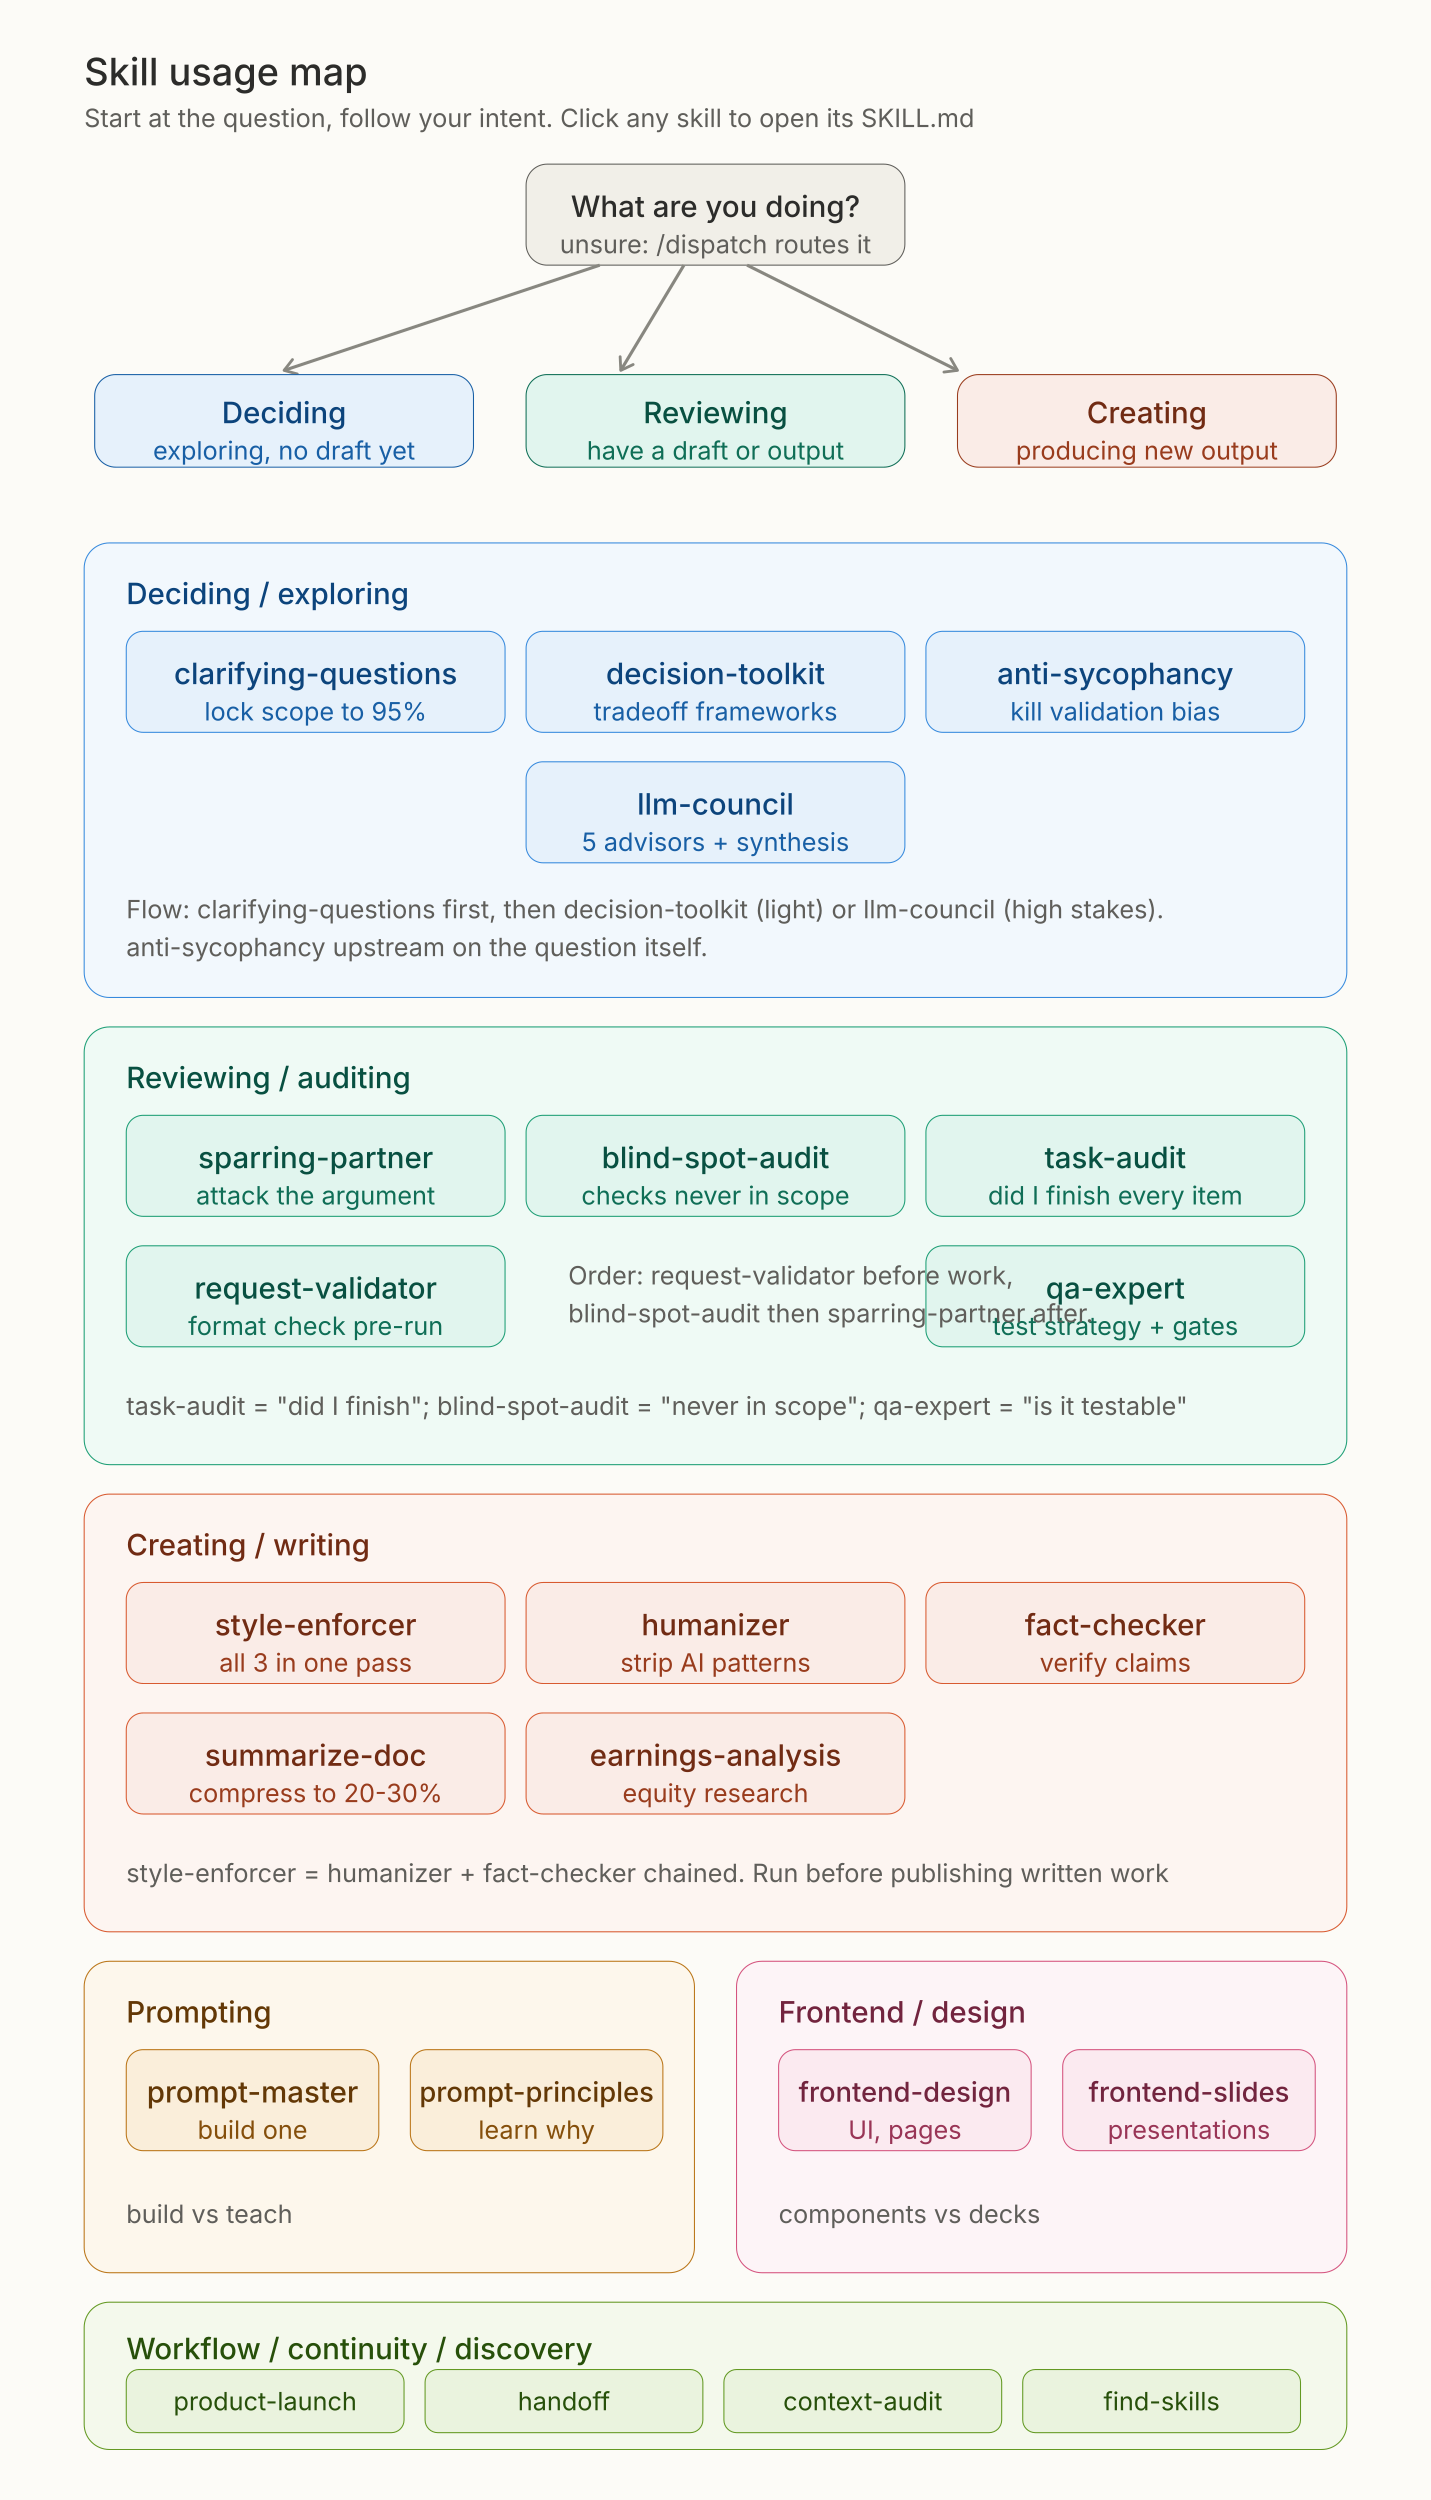
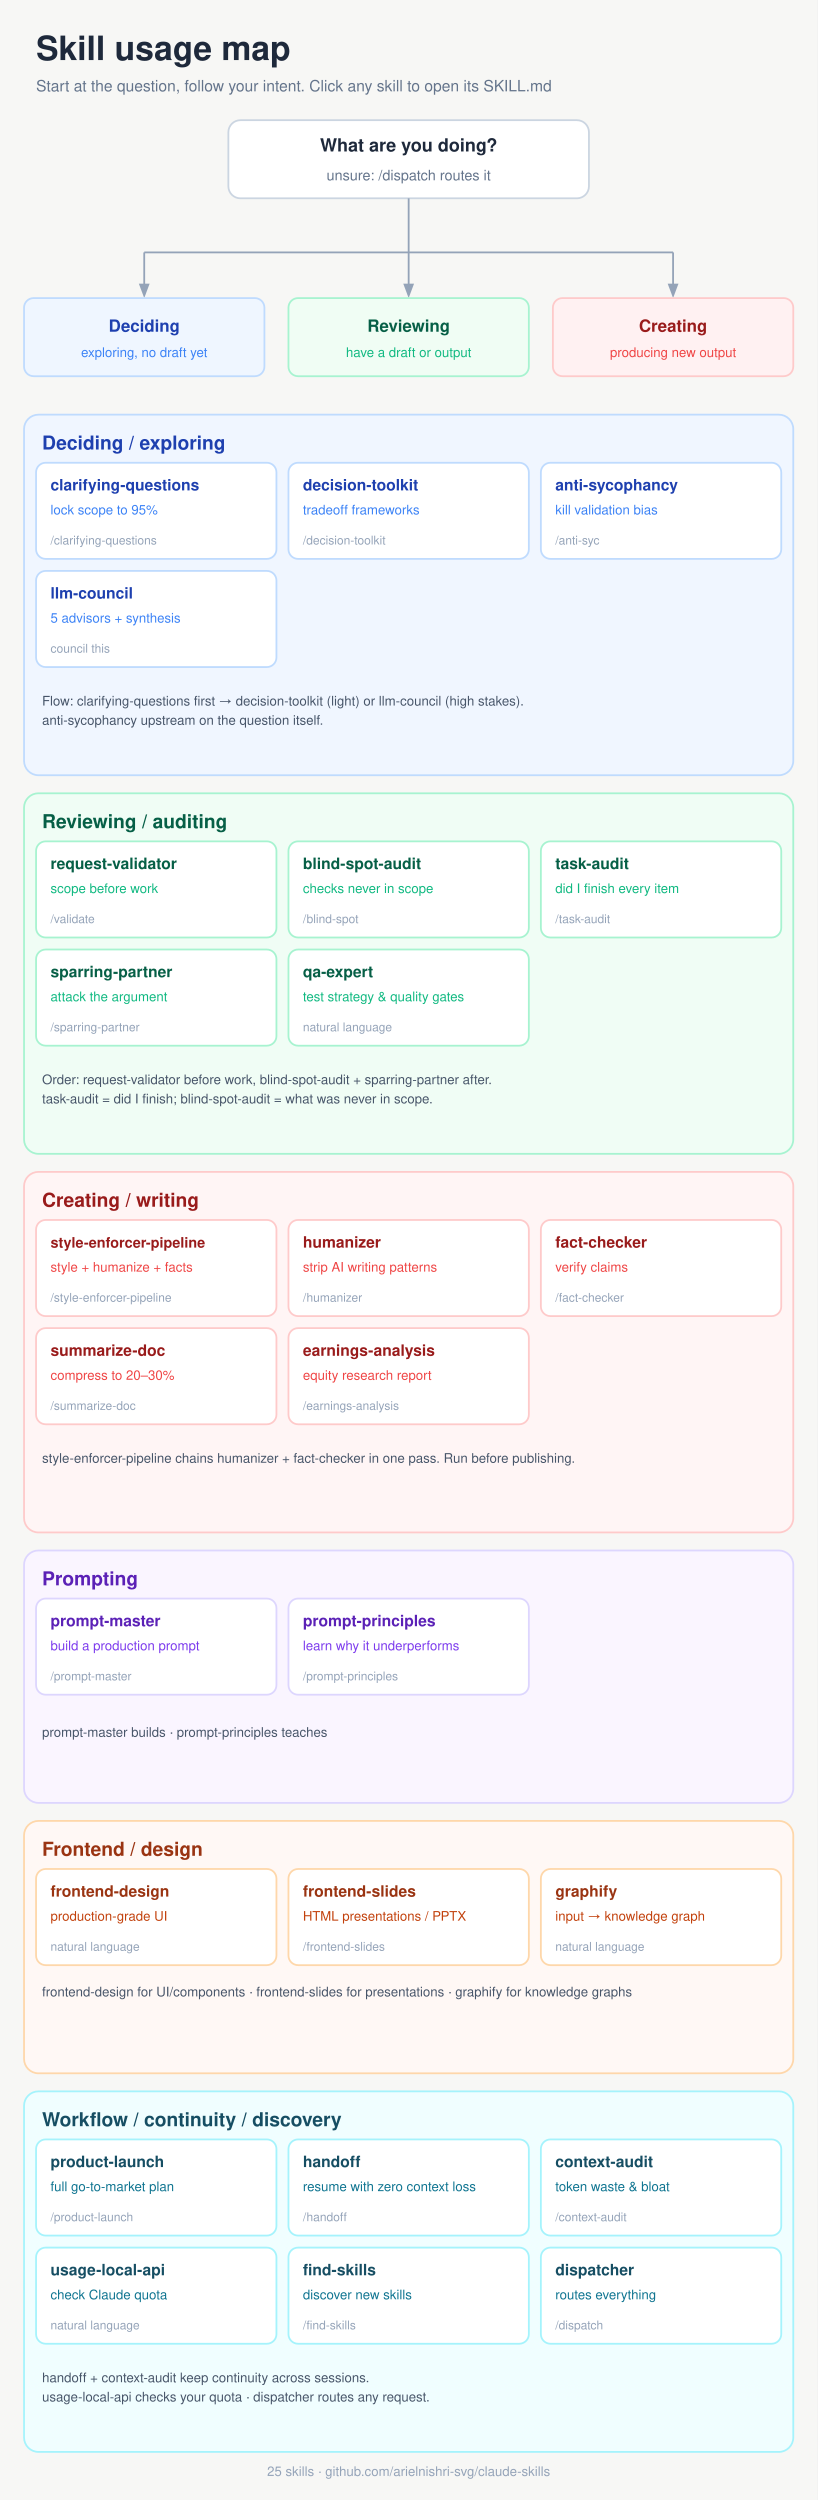
- <svg xmlns="http://www.w3.org/2000/svg" width="680" viewBox="0 0 680 1188" role="img" font-family="system-ui, -apple-system, sans-serif">
-   <style>
- .t{fill:#2C2C2A;font-size:14px;font-weight:500}
- .ts{fill:#5F5E5A;font-size:12px}
- .title{fill:#2C2C2A;font-size:18px;font-weight:500}
- a{cursor:pointer}
- </style>
+ <svg xmlns="http://www.w3.org/2000/svg" width="680" height="2080" viewBox="0 0 680 2080" font-family="system-ui,-apple-system,'Segoe UI',Helvetica,sans-serif">
  <defs>
-     <marker id="arrow" viewBox="0 0 10 10" refX="8" refY="5" markerWidth="6" markerHeight="6" orient="auto-start-reverse">
-       <path d="M2 1L8 5L2 9" fill="none" stroke="#888780" stroke-width="1.5" stroke-linecap="round" stroke-linejoin="round" />
+     <marker id="arr" markerWidth="8" markerHeight="8" refX="6" refY="3" orient="auto">
+       <path d="M0,0 L0,6 L8,3 z" fill="#94a3b8" />
    </marker>
  </defs>
-   <rect x="0" y="0" width="680" height="1188" fill="#FCFBF7" />
-   <text class="title" x="40" y="34" dominant-baseline="central">Skill usage map</text>
-   <text class="ts" x="40" y="56" dominant-baseline="central">Start at the question, follow your intent. Click any skill to open its SKILL.md</text>
-   <a href="./dispatcher/SKILL.md" target="_blank">
-     <rect x="250" y="78" width="180" height="48" rx="10" fill="#F1EFE8" stroke="#5F5E5A" stroke-width="0.5" />
-     <text class="t" x="340" y="98" text-anchor="middle" dominant-baseline="central">What are you doing?</text>
-     <text class="ts" x="340" y="116" text-anchor="middle" dominant-baseline="central">unsure: /dispatch routes it</text>
+   <rect width="680" height="2080" fill="#f7f7f5" />
+   <text x="30" y="50" font-size="28" font-weight="700" fill="#1e293b">Skill usage map</text>
+   <text x="30" y="76" font-size="13" fill="#64748b">Start at the question, follow your intent. Click any skill to open its SKILL.md</text>
+   <rect x="190" y="100" width="300" height="65" rx="10" fill="white" stroke="#cbd5e1" stroke-width="1.5" />
+   <text x="340" y="126" text-anchor="middle" font-size="15" font-weight="700" fill="#1e293b">What are you doing?</text>
+   <text x="340" y="150" text-anchor="middle" font-size="12" fill="#64748b">unsure: /dispatch routes it</text>
+   <line x1="340" y1="165" x2="340" y2="210" stroke="#94a3b8" stroke-width="1.5" />
+   <line x1="120" y1="210" x2="560" y2="210" stroke="#94a3b8" stroke-width="1.5" />
+   <line x1="120" y1="210" x2="120" y2="245" stroke="#94a3b8" stroke-width="1.5" marker-end="url(#arr)" />
+   <line x1="340" y1="210" x2="340" y2="245" stroke="#94a3b8" stroke-width="1.5" marker-end="url(#arr)" />
+   <line x1="560" y1="210" x2="560" y2="245" stroke="#94a3b8" stroke-width="1.5" marker-end="url(#arr)" />
+   <rect x="20" y="248" width="200" height="65" rx="8" fill="#eff6ff" stroke="#bfdbfe" stroke-width="1.5" />
+   <text x="120" y="276" text-anchor="middle" font-size="14" font-weight="700" fill="#1e40af">Deciding</text>
+   <text x="120" y="297" text-anchor="middle" font-size="11" fill="#3b82f6">exploring, no draft yet</text>
+   <rect x="240" y="248" width="200" height="65" rx="8" fill="#f0fdf4" stroke="#a7f3d0" stroke-width="1.5" />
+   <text x="340" y="276" text-anchor="middle" font-size="14" font-weight="700" fill="#065f46">Reviewing</text>
+   <text x="340" y="297" text-anchor="middle" font-size="11" fill="#10b981">have a draft or output</text>
+   <rect x="460" y="248" width="200" height="65" rx="8" fill="#fff1f2" stroke="#fecaca" stroke-width="1.5" />
+   <text x="560" y="276" text-anchor="middle" font-size="14" font-weight="700" fill="#991b1b">Creating</text>
+   <text x="560" y="297" text-anchor="middle" font-size="11" fill="#ef4444">producing new output</text>
+   <rect x="20" y="345" width="640" height="300" rx="12" fill="#f0f6ff" stroke="#bfdbfe" stroke-width="1.5" />
+   <text x="35" y="374" font-size="16" font-weight="700" fill="#1e40af">Deciding / exploring</text>
+   <a href="./clarifying-questions/SKILL.md">
+     <rect x="30" y="385" width="200" height="80" rx="8" fill="white" stroke="#bfdbfe" stroke-width="1.5" />
+     <text x="42" y="408" font-size="13" font-weight="600" fill="#1e40af">clarifying-questions</text>
+     <text x="42" y="428" font-size="11" fill="#3b82f6">lock scope to 95%</text>
+     <text x="42" y="453" font-size="10" fill="#94a3b8">/clarifying-questions</text>
  </a>
-   <line x1="285" y1="126" x2="135" y2="176" stroke="#888780" stroke-width="1.5" marker-end="url(#arrow)" />
-   <line x1="325" y1="126" x2="295" y2="176" stroke="#888780" stroke-width="1.5" marker-end="url(#arrow)" />
-   <line x1="355" y1="126" x2="455" y2="176" stroke="#888780" stroke-width="1.5" marker-end="url(#arrow)" />
-   <rect x="45" y="178" width="180" height="44" rx="10" fill="#E6F1FB" stroke="#185FA5" stroke-width="0.5" />
-   <text x="135" y="196" text-anchor="middle" dominant-baseline="central" fill="#0C447C" font-size="14" font-weight="500">Deciding</text>
-   <text x="135" y="214" text-anchor="middle" dominant-baseline="central" fill="#185FA5" font-size="12">exploring, no draft yet</text>
-   <rect x="250" y="178" width="180" height="44" rx="10" fill="#E1F5EE" stroke="#0F6E56" stroke-width="0.5" />
-   <text x="340" y="196" text-anchor="middle" dominant-baseline="central" fill="#085041" font-size="14" font-weight="500">Reviewing</text>
-   <text x="340" y="214" text-anchor="middle" dominant-baseline="central" fill="#0F6E56" font-size="12">have a draft or output</text>
-   <rect x="455" y="178" width="180" height="44" rx="10" fill="#FAECE7" stroke="#993C1D" stroke-width="0.5" />
-   <text x="545" y="196" text-anchor="middle" dominant-baseline="central" fill="#712B13" font-size="14" font-weight="500">Creating</text>
-   <text x="545" y="214" text-anchor="middle" dominant-baseline="central" fill="#993C1D" font-size="12">producing new output</text>
-   <rect x="40" y="258" width="600" height="216" rx="12" fill="#F2F8FD" stroke="#378ADD" stroke-width="0.5" />
-   <text x="60" y="282" dominant-baseline="central" fill="#0C447C" font-size="14" font-weight="500">Deciding / exploring</text>
-   <a href="./clarifying-questions/SKILL.md" target="_blank">
-     <rect x="60" y="300" width="180" height="48" rx="8" fill="#E6F1FB" stroke="#378ADD" stroke-width="0.5" />
-     <text x="150" y="320" text-anchor="middle" dominant-baseline="central" fill="#0C447C" font-size="14" font-weight="500">clarifying-questions</text>
-     <text x="150" y="338" text-anchor="middle" dominant-baseline="central" fill="#185FA5" font-size="12">lock scope to 95%</text>
+   <a href="./decision-toolkit/SKILL.md">
+     <rect x="240" y="385" width="200" height="80" rx="8" fill="white" stroke="#bfdbfe" stroke-width="1.5" />
+     <text x="252" y="408" font-size="13" font-weight="600" fill="#1e40af">decision-toolkit</text>
+     <text x="252" y="428" font-size="11" fill="#3b82f6">tradeoff frameworks</text>
+     <text x="252" y="453" font-size="10" fill="#94a3b8">/decision-toolkit</text>
  </a>
-   <a href="./decision-toolkit/SKILL.md" target="_blank">
-     <rect x="250" y="300" width="180" height="48" rx="8" fill="#E6F1FB" stroke="#378ADD" stroke-width="0.5" />
-     <text x="340" y="320" text-anchor="middle" dominant-baseline="central" fill="#0C447C" font-size="14" font-weight="500">decision-toolkit</text>
-     <text x="340" y="338" text-anchor="middle" dominant-baseline="central" fill="#185FA5" font-size="12">tradeoff frameworks</text>
+   <a href="./anti-sycophancy/SKILL.md">
+     <rect x="450" y="385" width="200" height="80" rx="8" fill="white" stroke="#bfdbfe" stroke-width="1.5" />
+     <text x="462" y="408" font-size="13" font-weight="600" fill="#1e40af">anti-sycophancy</text>
+     <text x="462" y="428" font-size="11" fill="#3b82f6">kill validation bias</text>
+     <text x="462" y="453" font-size="10" fill="#94a3b8">/anti-syc</text>
  </a>
-   <a href="./anti-sycophancy/SKILL.md" target="_blank">
-     <rect x="440" y="300" width="180" height="48" rx="8" fill="#E6F1FB" stroke="#378ADD" stroke-width="0.5" />
-     <text x="530" y="320" text-anchor="middle" dominant-baseline="central" fill="#0C447C" font-size="14" font-weight="500">anti-sycophancy</text>
-     <text x="530" y="338" text-anchor="middle" dominant-baseline="central" fill="#185FA5" font-size="12">kill validation bias</text>
+   <a href="./llm-council/SKILL.md">
+     <rect x="30" y="475" width="200" height="80" rx="8" fill="white" stroke="#bfdbfe" stroke-width="1.5" />
+     <text x="42" y="498" font-size="13" font-weight="600" fill="#1e40af">llm-council</text>
+     <text x="42" y="518" font-size="11" fill="#3b82f6">5 advisors + synthesis</text>
+     <text x="42" y="543" font-size="10" fill="#94a3b8">council this</text>
  </a>
-   <a href="./llm-council/SKILL.md" target="_blank">
-     <rect x="250" y="362" width="180" height="48" rx="8" fill="#E6F1FB" stroke="#378ADD" stroke-width="0.5" />
-     <text x="340" y="382" text-anchor="middle" dominant-baseline="central" fill="#0C447C" font-size="14" font-weight="500">llm-council</text>
-     <text x="340" y="400" text-anchor="middle" dominant-baseline="central" fill="#185FA5" font-size="12">5 advisors + synthesis</text>
+   <text x="35" y="587" font-size="11" fill="#475569">Flow: clarifying-questions first → decision-toolkit (light) or llm-council (high stakes).</text>
+   <text x="35" y="603" font-size="11" fill="#475569">anti-sycophancy upstream on the question itself.</text>
+   <rect x="20" y="660" width="640" height="300" rx="12" fill="#f0fdf5" stroke="#a7f3d0" stroke-width="1.5" />
+   <text x="35" y="689" font-size="16" font-weight="700" fill="#065f46">Reviewing / auditing</text>
+   <a href="./request-validator/SKILL.md">
+     <rect x="30" y="700" width="200" height="80" rx="8" fill="white" stroke="#a7f3d0" stroke-width="1.5" />
+     <text x="42" y="723" font-size="13" font-weight="600" fill="#065f46">request-validator</text>
+     <text x="42" y="743" font-size="11" fill="#10b981">scope before work</text>
+     <text x="42" y="768" font-size="10" fill="#94a3b8">/validate</text>
  </a>
-   <text class="ts" x="60" y="432" dominant-baseline="central">Flow: clarifying-questions first, then decision-toolkit (light) or llm-council (high stakes).</text>
-   <text class="ts" x="60" y="450" dominant-baseline="central">anti-sycophancy upstream on the question itself.</text>
-   <rect x="40" y="488" width="600" height="208" rx="12" fill="#EFFAF5" stroke="#1D9E75" stroke-width="0.5" />
-   <text x="60" y="512" dominant-baseline="central" fill="#085041" font-size="14" font-weight="500">Reviewing / auditing</text>
-   <a href="./sparring-partner/SKILL.md" target="_blank">
-     <rect x="60" y="530" width="180" height="48" rx="8" fill="#E1F5EE" stroke="#1D9E75" stroke-width="0.5" />
-     <text x="150" y="550" text-anchor="middle" dominant-baseline="central" fill="#085041" font-size="14" font-weight="500">sparring-partner</text>
-     <text x="150" y="568" text-anchor="middle" dominant-baseline="central" fill="#0F6E56" font-size="12">attack the argument</text>
+   <a href="./blind-spot-audit/SKILL.md">
+     <rect x="240" y="700" width="200" height="80" rx="8" fill="white" stroke="#a7f3d0" stroke-width="1.5" />
+     <text x="252" y="723" font-size="13" font-weight="600" fill="#065f46">blind-spot-audit</text>
+     <text x="252" y="743" font-size="11" fill="#10b981">checks never in scope</text>
+     <text x="252" y="768" font-size="10" fill="#94a3b8">/blind-spot</text>
  </a>
-   <a href="./blind-spot-audit/SKILL.md" target="_blank">
-     <rect x="250" y="530" width="180" height="48" rx="8" fill="#E1F5EE" stroke="#1D9E75" stroke-width="0.5" />
-     <text x="340" y="550" text-anchor="middle" dominant-baseline="central" fill="#085041" font-size="14" font-weight="500">blind-spot-audit</text>
-     <text x="340" y="568" text-anchor="middle" dominant-baseline="central" fill="#0F6E56" font-size="12">checks never in scope</text>
+   <a href="./task-audit/SKILL.md">
+     <rect x="450" y="700" width="200" height="80" rx="8" fill="white" stroke="#a7f3d0" stroke-width="1.5" />
+     <text x="462" y="723" font-size="13" font-weight="600" fill="#065f46">task-audit</text>
+     <text x="462" y="743" font-size="11" fill="#10b981">did I finish every item</text>
+     <text x="462" y="768" font-size="10" fill="#94a3b8">/task-audit</text>
  </a>
-   <a href="./task-audit/SKILL.md" target="_blank">
-     <rect x="440" y="530" width="180" height="48" rx="8" fill="#E1F5EE" stroke="#1D9E75" stroke-width="0.5" />
-     <text x="530" y="550" text-anchor="middle" dominant-baseline="central" fill="#085041" font-size="14" font-weight="500">task-audit</text>
-     <text x="530" y="568" text-anchor="middle" dominant-baseline="central" fill="#0F6E56" font-size="12">did I finish every item</text>
+   <a href="./sparring-partner/SKILL.md">
+     <rect x="30" y="790" width="200" height="80" rx="8" fill="white" stroke="#a7f3d0" stroke-width="1.5" />
+     <text x="42" y="813" font-size="13" font-weight="600" fill="#065f46">sparring-partner</text>
+     <text x="42" y="833" font-size="11" fill="#10b981">attack the argument</text>
+     <text x="42" y="858" font-size="10" fill="#94a3b8">/sparring-partner</text>
  </a>
-   <a href="./request-validator/SKILL.md" target="_blank">
-     <rect x="60" y="592" width="180" height="48" rx="8" fill="#E1F5EE" stroke="#1D9E75" stroke-width="0.5" />
-     <text x="150" y="612" text-anchor="middle" dominant-baseline="central" fill="#085041" font-size="14" font-weight="500">request-validator</text>
-     <text x="150" y="630" text-anchor="middle" dominant-baseline="central" fill="#0F6E56" font-size="12">format check pre-run</text>
+   <a href="./qa-expert/SKILL.md">
+     <rect x="240" y="790" width="200" height="80" rx="8" fill="white" stroke="#a7f3d0" stroke-width="1.5" />
+     <text x="252" y="813" font-size="13" font-weight="600" fill="#065f46">qa-expert</text>
+     <text x="252" y="833" font-size="11" fill="#10b981">test strategy &amp; quality gates</text>
+     <text x="252" y="858" font-size="10" fill="#94a3b8">natural language</text>
  </a>
-   <a href="./qa-expert/SKILL.md" target="_blank">
-     <rect x="440" y="592" width="180" height="48" rx="8" fill="#E1F5EE" stroke="#1D9E75" stroke-width="0.5" />
-     <text x="530" y="612" text-anchor="middle" dominant-baseline="central" fill="#085041" font-size="14" font-weight="500">qa-expert</text>
-     <text x="530" y="630" text-anchor="middle" dominant-baseline="central" fill="#0F6E56" font-size="12">test strategy + gates</text>
+   <text x="35" y="902" font-size="11" fill="#475569">Order: request-validator before work, blind-spot-audit + sparring-partner after.</text>
+   <text x="35" y="918" font-size="11" fill="#475569">task-audit = did I finish; blind-spot-audit = what was never in scope.</text>
+   <rect x="20" y="975" width="640" height="300" rx="12" fill="#fff5f5" stroke="#fecaca" stroke-width="1.5" />
+   <text x="35" y="1004" font-size="16" font-weight="700" fill="#991b1b">Creating / writing</text>
+   <a href="./style-enforcer-pipeline/SKILL.md">
+     <rect x="30" y="1015" width="200" height="80" rx="8" fill="white" stroke="#fecaca" stroke-width="1.5" />
+     <text x="42" y="1038" font-size="12" font-weight="600" fill="#991b1b">style-enforcer-pipeline</text>
+     <text x="42" y="1058" font-size="11" fill="#ef4444">style + humanize + facts</text>
+     <text x="42" y="1083" font-size="10" fill="#94a3b8">/style-enforcer-pipeline</text>
  </a>
-   <text class="ts" x="270" y="606" dominant-baseline="central">Order: request-validator before work,</text>
-   <text class="ts" x="270" y="624" dominant-baseline="central">blind-spot-audit then sparring-partner after.</text>
-   <text class="ts" x="60" y="668" dominant-baseline="central">task-audit = "did I finish"; blind-spot-audit = "never in scope"; qa-expert = "is it testable"</text>
-   <rect x="40" y="710" width="600" height="208" rx="12" fill="#FDF5F1" stroke="#D85A30" stroke-width="0.5" />
-   <text x="60" y="734" dominant-baseline="central" fill="#712B13" font-size="14" font-weight="500">Creating / writing</text>
-   <a href="./style-enforcer-pipeline/SKILL.md" target="_blank">
-     <rect x="60" y="752" width="180" height="48" rx="8" fill="#FAECE7" stroke="#D85A30" stroke-width="0.5" />
-     <text x="150" y="772" text-anchor="middle" dominant-baseline="central" fill="#712B13" font-size="14" font-weight="500">style-enforcer</text>
-     <text x="150" y="790" text-anchor="middle" dominant-baseline="central" fill="#993C1D" font-size="12">all 3 in one pass</text>
+   <a href="./humanizer/SKILL.md">
+     <rect x="240" y="1015" width="200" height="80" rx="8" fill="white" stroke="#fecaca" stroke-width="1.5" />
+     <text x="252" y="1038" font-size="13" font-weight="600" fill="#991b1b">humanizer</text>
+     <text x="252" y="1058" font-size="11" fill="#ef4444">strip AI writing patterns</text>
+     <text x="252" y="1083" font-size="10" fill="#94a3b8">/humanizer</text>
  </a>
-   <a href="./humanizer/SKILL.md" target="_blank">
-     <rect x="250" y="752" width="180" height="48" rx="8" fill="#FAECE7" stroke="#D85A30" stroke-width="0.5" />
-     <text x="340" y="772" text-anchor="middle" dominant-baseline="central" fill="#712B13" font-size="14" font-weight="500">humanizer</text>
-     <text x="340" y="790" text-anchor="middle" dominant-baseline="central" fill="#993C1D" font-size="12">strip AI patterns</text>
+   <a href="./fact-checker/SKILL.md">
+     <rect x="450" y="1015" width="200" height="80" rx="8" fill="white" stroke="#fecaca" stroke-width="1.5" />
+     <text x="462" y="1038" font-size="13" font-weight="600" fill="#991b1b">fact-checker</text>
+     <text x="462" y="1058" font-size="11" fill="#ef4444">verify claims</text>
+     <text x="462" y="1083" font-size="10" fill="#94a3b8">/fact-checker</text>
  </a>
-   <a href="./fact-checker/SKILL.md" target="_blank">
-     <rect x="440" y="752" width="180" height="48" rx="8" fill="#FAECE7" stroke="#D85A30" stroke-width="0.5" />
-     <text x="530" y="772" text-anchor="middle" dominant-baseline="central" fill="#712B13" font-size="14" font-weight="500">fact-checker</text>
-     <text x="530" y="790" text-anchor="middle" dominant-baseline="central" fill="#993C1D" font-size="12">verify claims</text>
+   <a href="./summarize-doc/SKILL.md">
+     <rect x="30" y="1105" width="200" height="80" rx="8" fill="white" stroke="#fecaca" stroke-width="1.5" />
+     <text x="42" y="1128" font-size="13" font-weight="600" fill="#991b1b">summarize-doc</text>
+     <text x="42" y="1148" font-size="11" fill="#ef4444">compress to 20–30%</text>
+     <text x="42" y="1173" font-size="10" fill="#94a3b8">/summarize-doc</text>
  </a>
-   <a href="./summarize-doc/SKILL.md" target="_blank">
-     <rect x="60" y="814" width="180" height="48" rx="8" fill="#FAECE7" stroke="#D85A30" stroke-width="0.5" />
-     <text x="150" y="834" text-anchor="middle" dominant-baseline="central" fill="#712B13" font-size="14" font-weight="500">summarize-doc</text>
-     <text x="150" y="852" text-anchor="middle" dominant-baseline="central" fill="#993C1D" font-size="12">compress to 20-30%</text>
+   <a href="./earnings-analysis/SKILL.md">
+     <rect x="240" y="1105" width="200" height="80" rx="8" fill="white" stroke="#fecaca" stroke-width="1.5" />
+     <text x="252" y="1128" font-size="13" font-weight="600" fill="#991b1b">earnings-analysis</text>
+     <text x="252" y="1148" font-size="11" fill="#ef4444">equity research report</text>
+     <text x="252" y="1173" font-size="10" fill="#94a3b8">/earnings-analysis</text>
  </a>
-   <a href="./earnings-analysis/SKILL.md" target="_blank">
-     <rect x="250" y="814" width="180" height="48" rx="8" fill="#FAECE7" stroke="#D85A30" stroke-width="0.5" />
-     <text x="340" y="834" text-anchor="middle" dominant-baseline="central" fill="#712B13" font-size="14" font-weight="500">earnings-analysis</text>
-     <text x="340" y="852" text-anchor="middle" dominant-baseline="central" fill="#993C1D" font-size="12">equity research</text>
+   <text x="35" y="1217" font-size="11" fill="#475569">style-enforcer-pipeline chains humanizer + fact-checker in one pass. Run before publishing.</text>
+   <rect x="20" y="1290" width="640" height="210" rx="12" fill="#faf5ff" stroke="#ddd6fe" stroke-width="1.5" />
+   <text x="35" y="1319" font-size="16" font-weight="700" fill="#5b21b6">Prompting</text>
+   <a href="./prompt-master/SKILL.md">
+     <rect x="30" y="1330" width="200" height="80" rx="8" fill="white" stroke="#ddd6fe" stroke-width="1.5" />
+     <text x="42" y="1353" font-size="13" font-weight="600" fill="#5b21b6">prompt-master</text>
+     <text x="42" y="1373" font-size="11" fill="#7c3aed">build a production prompt</text>
+     <text x="42" y="1398" font-size="10" fill="#94a3b8">/prompt-master</text>
  </a>
-   <text class="ts" x="60" y="890" dominant-baseline="central">style-enforcer = humanizer + fact-checker chained. Run before publishing written work</text>
-   <rect x="40" y="932" width="290" height="148" rx="12" fill="#FDF7EC" stroke="#BA7517" stroke-width="0.5" />
-   <text x="60" y="956" dominant-baseline="central" fill="#633806" font-size="14" font-weight="500">Prompting</text>
-   <a href="./prompt-master/SKILL.md" target="_blank">
-     <rect x="60" y="974" width="120" height="48" rx="8" fill="#FAEEDA" stroke="#BA7517" stroke-width="0.5" />
-     <text x="120" y="994" text-anchor="middle" dominant-baseline="central" fill="#633806" font-size="14" font-weight="500">prompt-master</text>
-     <text x="120" y="1012" text-anchor="middle" dominant-baseline="central" fill="#854F0B" font-size="12">build one</text>
+   <a href="./prompt-principles/SKILL.md">
+     <rect x="240" y="1330" width="200" height="80" rx="8" fill="white" stroke="#ddd6fe" stroke-width="1.5" />
+     <text x="252" y="1353" font-size="13" font-weight="600" fill="#5b21b6">prompt-principles</text>
+     <text x="252" y="1373" font-size="11" fill="#7c3aed">learn why it underperforms</text>
+     <text x="252" y="1398" font-size="10" fill="#94a3b8">/prompt-principles</text>
  </a>
-   <a href="./prompt-principles/SKILL.md" target="_blank">
-     <rect x="195" y="974" width="120" height="48" rx="8" fill="#FAEEDA" stroke="#BA7517" stroke-width="0.5" />
-     <text x="255" y="994" text-anchor="middle" dominant-baseline="central" fill="#633806" font-size="13" font-weight="500">prompt-principles</text>
-     <text x="255" y="1012" text-anchor="middle" dominant-baseline="central" fill="#854F0B" font-size="12">learn why</text>
+   <text x="35" y="1445" font-size="11" fill="#475569">prompt-master builds · prompt-principles teaches</text>
+   <rect x="20" y="1515" width="640" height="210" rx="12" fill="#fff8f5" stroke="#fed7aa" stroke-width="1.5" />
+   <text x="35" y="1544" font-size="16" font-weight="700" fill="#9a3412">Frontend / design</text>
+   <a href="./frontend-design/SKILL.md">
+     <rect x="30" y="1555" width="200" height="80" rx="8" fill="white" stroke="#fed7aa" stroke-width="1.5" />
+     <text x="42" y="1578" font-size="13" font-weight="600" fill="#9a3412">frontend-design</text>
+     <text x="42" y="1598" font-size="11" fill="#c2410c">production-grade UI</text>
+     <text x="42" y="1623" font-size="10" fill="#94a3b8">natural language</text>
  </a>
-   <text class="ts" x="60" y="1052" dominant-baseline="central">build vs teach</text>
-   <rect x="350" y="932" width="290" height="148" rx="12" fill="#FDF4F7" stroke="#D4537E" stroke-width="0.5" />
-   <text x="370" y="956" dominant-baseline="central" fill="#72243E" font-size="14" font-weight="500">Frontend / design</text>
-   <a href="./frontend-design/SKILL.md" target="_blank">
-     <rect x="370" y="974" width="120" height="48" rx="8" fill="#FBEAF0" stroke="#D4537E" stroke-width="0.5" />
-     <text x="430" y="994" text-anchor="middle" dominant-baseline="central" fill="#72243E" font-size="13" font-weight="500">frontend-design</text>
-     <text x="430" y="1012" text-anchor="middle" dominant-baseline="central" fill="#993556" font-size="12">UI, pages</text>
+   <a href="./frontend-slides/SKILL.md">
+     <rect x="240" y="1555" width="200" height="80" rx="8" fill="white" stroke="#fed7aa" stroke-width="1.5" />
+     <text x="252" y="1578" font-size="13" font-weight="600" fill="#9a3412">frontend-slides</text>
+     <text x="252" y="1598" font-size="11" fill="#c2410c">HTML presentations / PPTX</text>
+     <text x="252" y="1623" font-size="10" fill="#94a3b8">/frontend-slides</text>
  </a>
-   <a href="./frontend-slides/SKILL.md" target="_blank">
-     <rect x="505" y="974" width="120" height="48" rx="8" fill="#FBEAF0" stroke="#D4537E" stroke-width="0.5" />
-     <text x="565" y="994" text-anchor="middle" dominant-baseline="central" fill="#72243E" font-size="13" font-weight="500">frontend-slides</text>
-     <text x="565" y="1012" text-anchor="middle" dominant-baseline="central" fill="#993556" font-size="12">presentations</text>
+   <a href="./graphify/SKILL.md">
+     <rect x="450" y="1555" width="200" height="80" rx="8" fill="white" stroke="#fed7aa" stroke-width="1.5" />
+     <text x="462" y="1578" font-size="13" font-weight="600" fill="#9a3412">graphify</text>
+     <text x="462" y="1598" font-size="11" fill="#c2410c">input → knowledge graph</text>
+     <text x="462" y="1623" font-size="10" fill="#94a3b8">natural language</text>
  </a>
-   <text class="ts" x="370" y="1052" dominant-baseline="central">components vs decks</text>
-   <rect x="40" y="1094" width="600" height="70" rx="12" fill="#F4F9EC" stroke="#639922" stroke-width="0.5" />
-   <text x="60" y="1116" dominant-baseline="central" fill="#27500A" font-size="14" font-weight="500">Workflow / continuity / discovery</text>
-   <a href="./product-launch/SKILL.md" target="_blank">
-     <rect x="60" y="1126" width="132" height="30" rx="6" fill="#EAF3DE" stroke="#639922" stroke-width="0.5" />
-     <text x="126" y="1141" text-anchor="middle" dominant-baseline="central" fill="#27500A" font-size="12">product-launch</text>
+   <text x="35" y="1661" font-size="11" fill="#475569">frontend-design for UI/components · frontend-slides for presentations · graphify for knowledge graphs</text>
+   <rect x="20" y="1740" width="640" height="300" rx="12" fill="#f0feff" stroke="#a5f3fc" stroke-width="1.5" />
+   <text x="35" y="1769" font-size="16" font-weight="700" fill="#164e63">Workflow / continuity / discovery</text>
+   <a href="./product-launch/SKILL.md">
+     <rect x="30" y="1780" width="200" height="80" rx="8" fill="white" stroke="#a5f3fc" stroke-width="1.5" />
+     <text x="42" y="1803" font-size="13" font-weight="600" fill="#164e63">product-launch</text>
+     <text x="42" y="1823" font-size="11" fill="#0e7490">full go-to-market plan</text>
+     <text x="42" y="1848" font-size="10" fill="#94a3b8">/product-launch</text>
  </a>
-   <a href="./handoff/SKILL.md" target="_blank">
-     <rect x="202" y="1126" width="132" height="30" rx="6" fill="#EAF3DE" stroke="#639922" stroke-width="0.5" />
-     <text x="268" y="1141" text-anchor="middle" dominant-baseline="central" fill="#27500A" font-size="12">handoff</text>
+   <a href="./handoff/SKILL.md">
+     <rect x="240" y="1780" width="200" height="80" rx="8" fill="white" stroke="#a5f3fc" stroke-width="1.5" />
+     <text x="252" y="1803" font-size="13" font-weight="600" fill="#164e63">handoff</text>
+     <text x="252" y="1823" font-size="11" fill="#0e7490">resume with zero context loss</text>
+     <text x="252" y="1848" font-size="10" fill="#94a3b8">/handoff</text>
  </a>
-   <a href="./context-audit/SKILL.md" target="_blank">
-     <rect x="344" y="1126" width="132" height="30" rx="6" fill="#EAF3DE" stroke="#639922" stroke-width="0.5" />
-     <text x="410" y="1141" text-anchor="middle" dominant-baseline="central" fill="#27500A" font-size="12">context-audit</text>
+   <a href="./context-audit/SKILL.md">
+     <rect x="450" y="1780" width="200" height="80" rx="8" fill="white" stroke="#a5f3fc" stroke-width="1.5" />
+     <text x="462" y="1803" font-size="13" font-weight="600" fill="#164e63">context-audit</text>
+     <text x="462" y="1823" font-size="11" fill="#0e7490">token waste &amp; bloat</text>
+     <text x="462" y="1848" font-size="10" fill="#94a3b8">/context-audit</text>
  </a>
-   <a href="./find-skills/SKILL.md" target="_blank">
-     <rect x="486" y="1126" width="132" height="30" rx="6" fill="#EAF3DE" stroke="#639922" stroke-width="0.5" />
-     <text x="552" y="1141" text-anchor="middle" dominant-baseline="central" fill="#27500A" font-size="12">find-skills</text>
+   <a href="./usage-local-api/SKILL.md">
+     <rect x="30" y="1870" width="200" height="80" rx="8" fill="white" stroke="#a5f3fc" stroke-width="1.5" />
+     <text x="42" y="1893" font-size="13" font-weight="600" fill="#164e63">usage-local-api</text>
+     <text x="42" y="1913" font-size="11" fill="#0e7490">check Claude quota</text>
+     <text x="42" y="1938" font-size="10" fill="#94a3b8">natural language</text>
  </a>
+   <a href="./find-skills/SKILL.md">
+     <rect x="240" y="1870" width="200" height="80" rx="8" fill="white" stroke="#a5f3fc" stroke-width="1.5" />
+     <text x="252" y="1893" font-size="13" font-weight="600" fill="#164e63">find-skills</text>
+     <text x="252" y="1913" font-size="11" fill="#0e7490">discover new skills</text>
+     <text x="252" y="1938" font-size="10" fill="#94a3b8">/find-skills</text>
+   </a>
+   <a href="./dispatcher/SKILL.md">
+     <rect x="450" y="1870" width="200" height="80" rx="8" fill="white" stroke="#a5f3fc" stroke-width="1.5" />
+     <text x="462" y="1893" font-size="13" font-weight="600" fill="#164e63">dispatcher</text>
+     <text x="462" y="1913" font-size="11" fill="#0e7490">routes everything</text>
+     <text x="462" y="1938" font-size="10" fill="#94a3b8">/dispatch</text>
+   </a>
+   <text x="35" y="1982" font-size="11" fill="#475569">handoff + context-audit keep continuity across sessions.</text>
+   <text x="35" y="1998" font-size="11" fill="#475569">usage-local-api checks your quota · dispatcher routes any request.</text>
+   <text x="340" y="2060" text-anchor="middle" font-size="11" fill="#94a3b8">25 skills · github.com/arielnishri-svg/claude-skills</text>
</svg>
